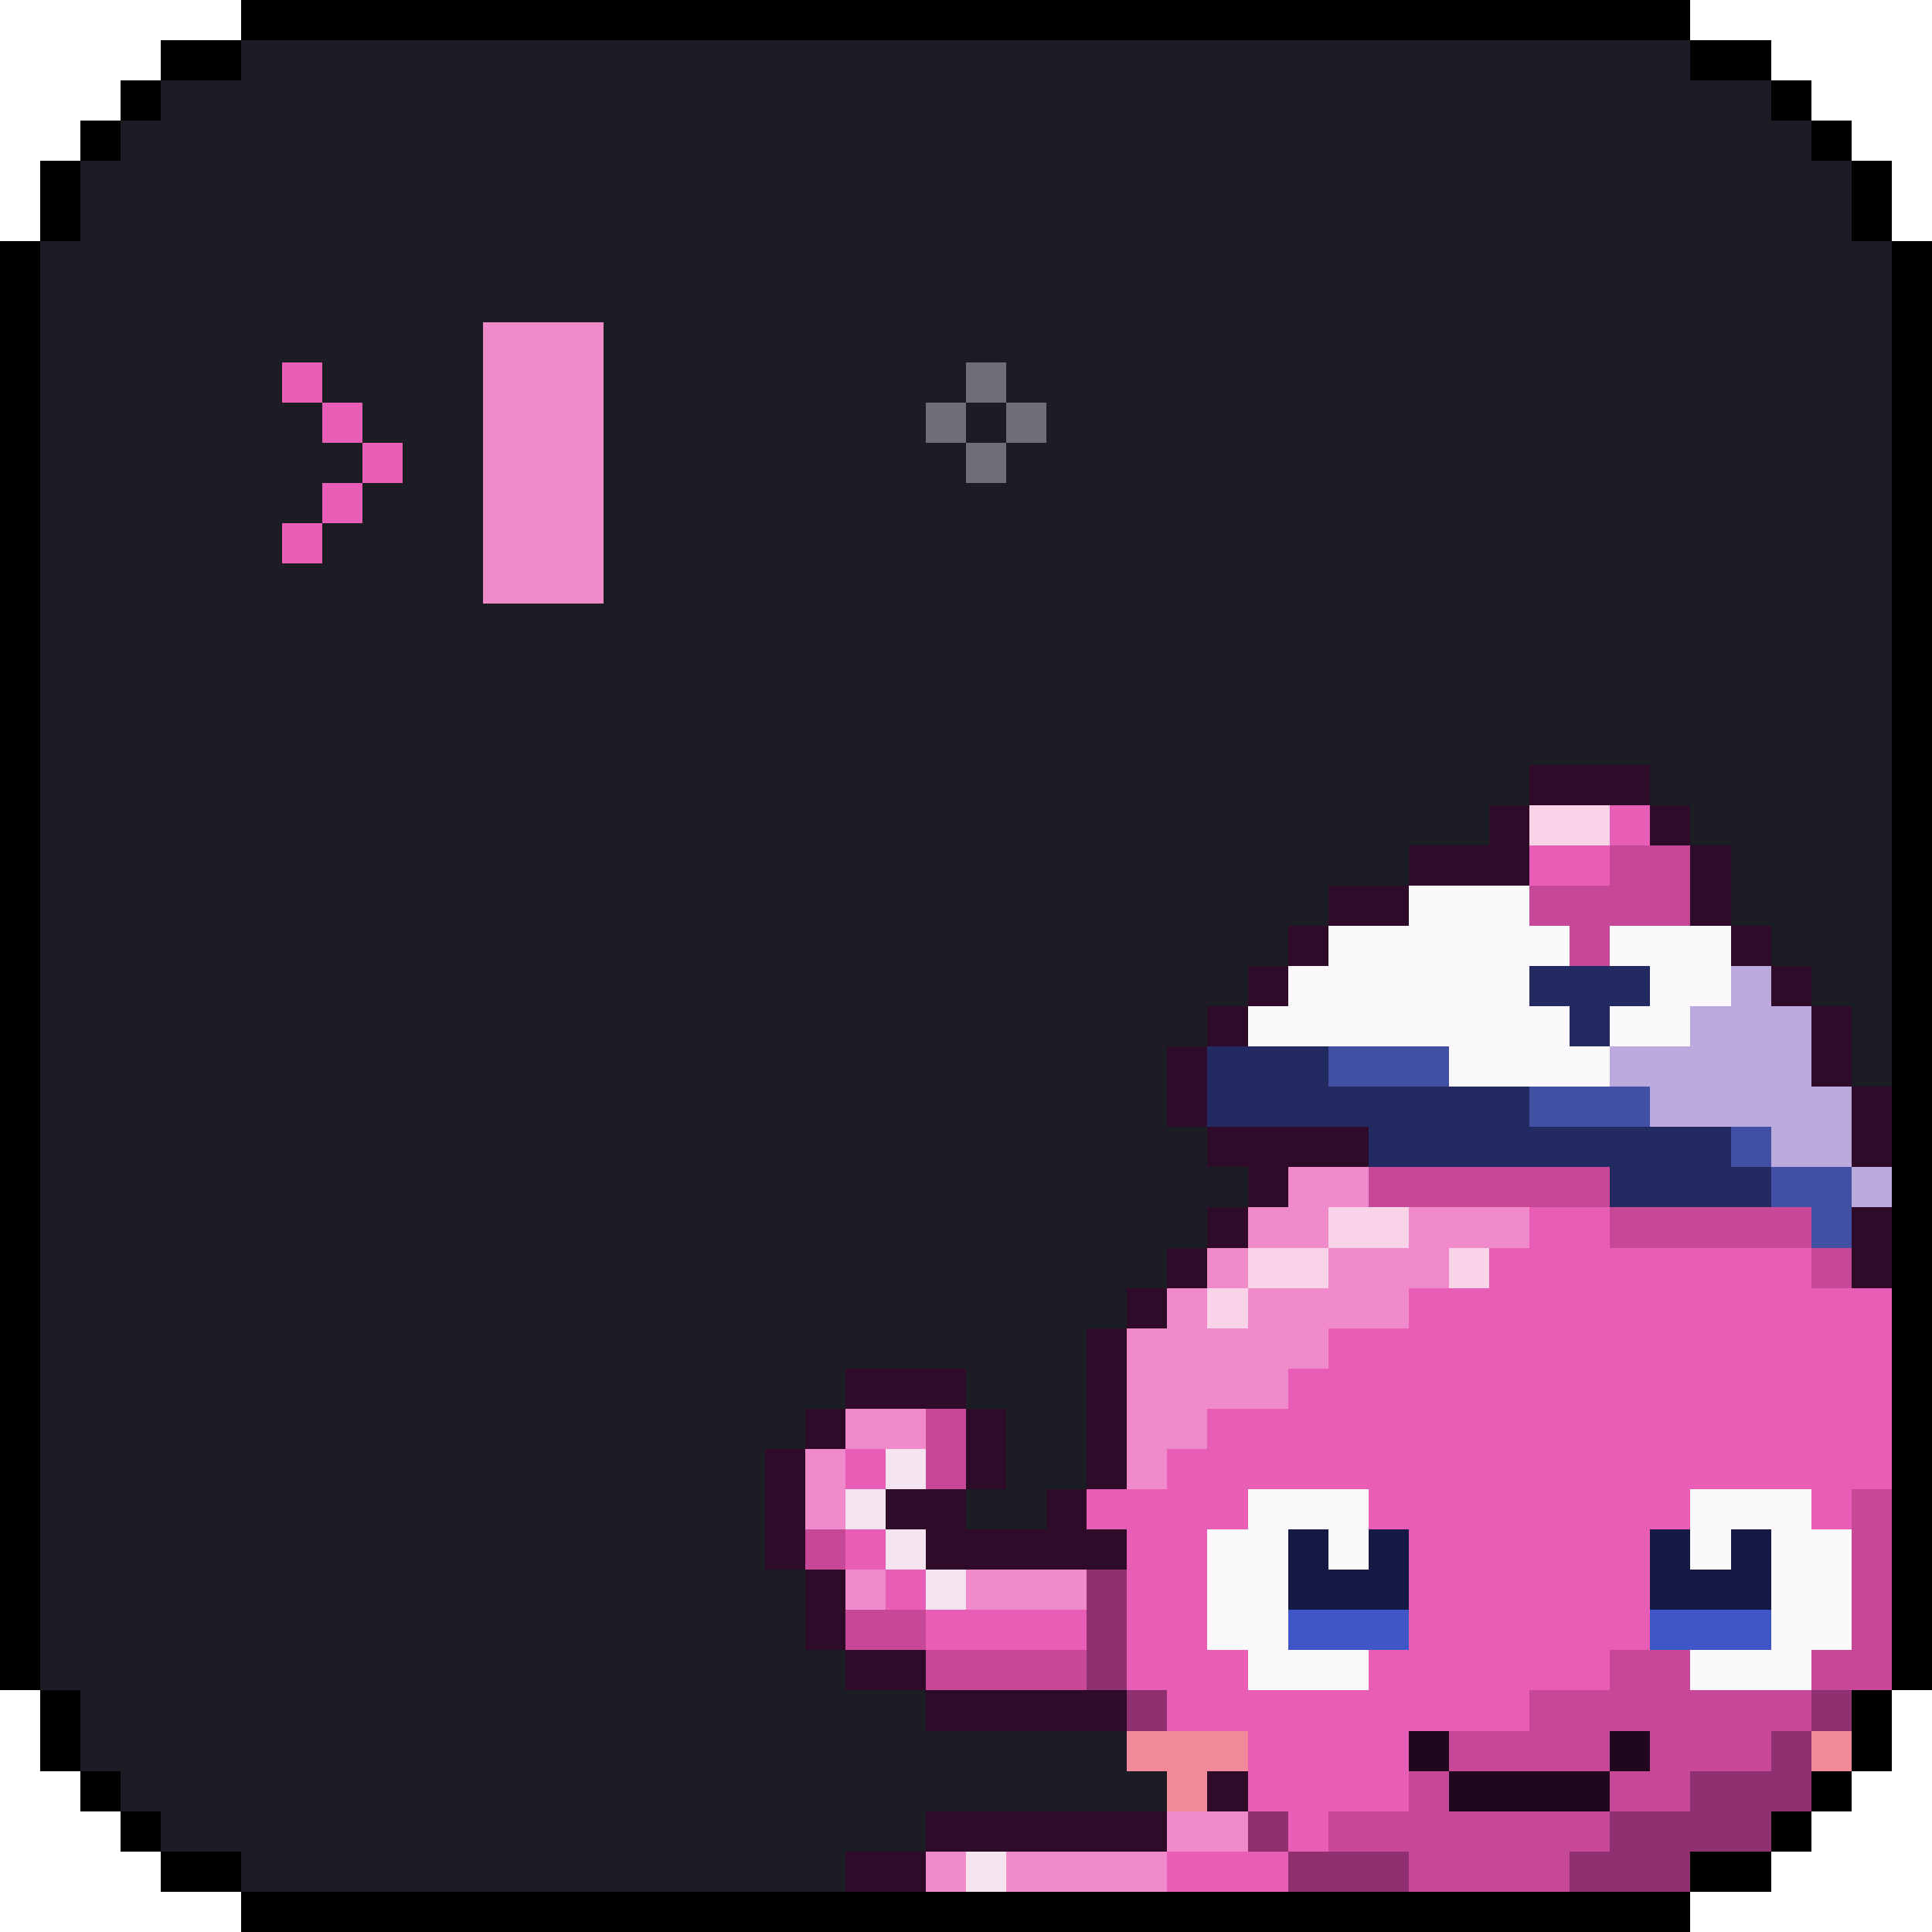
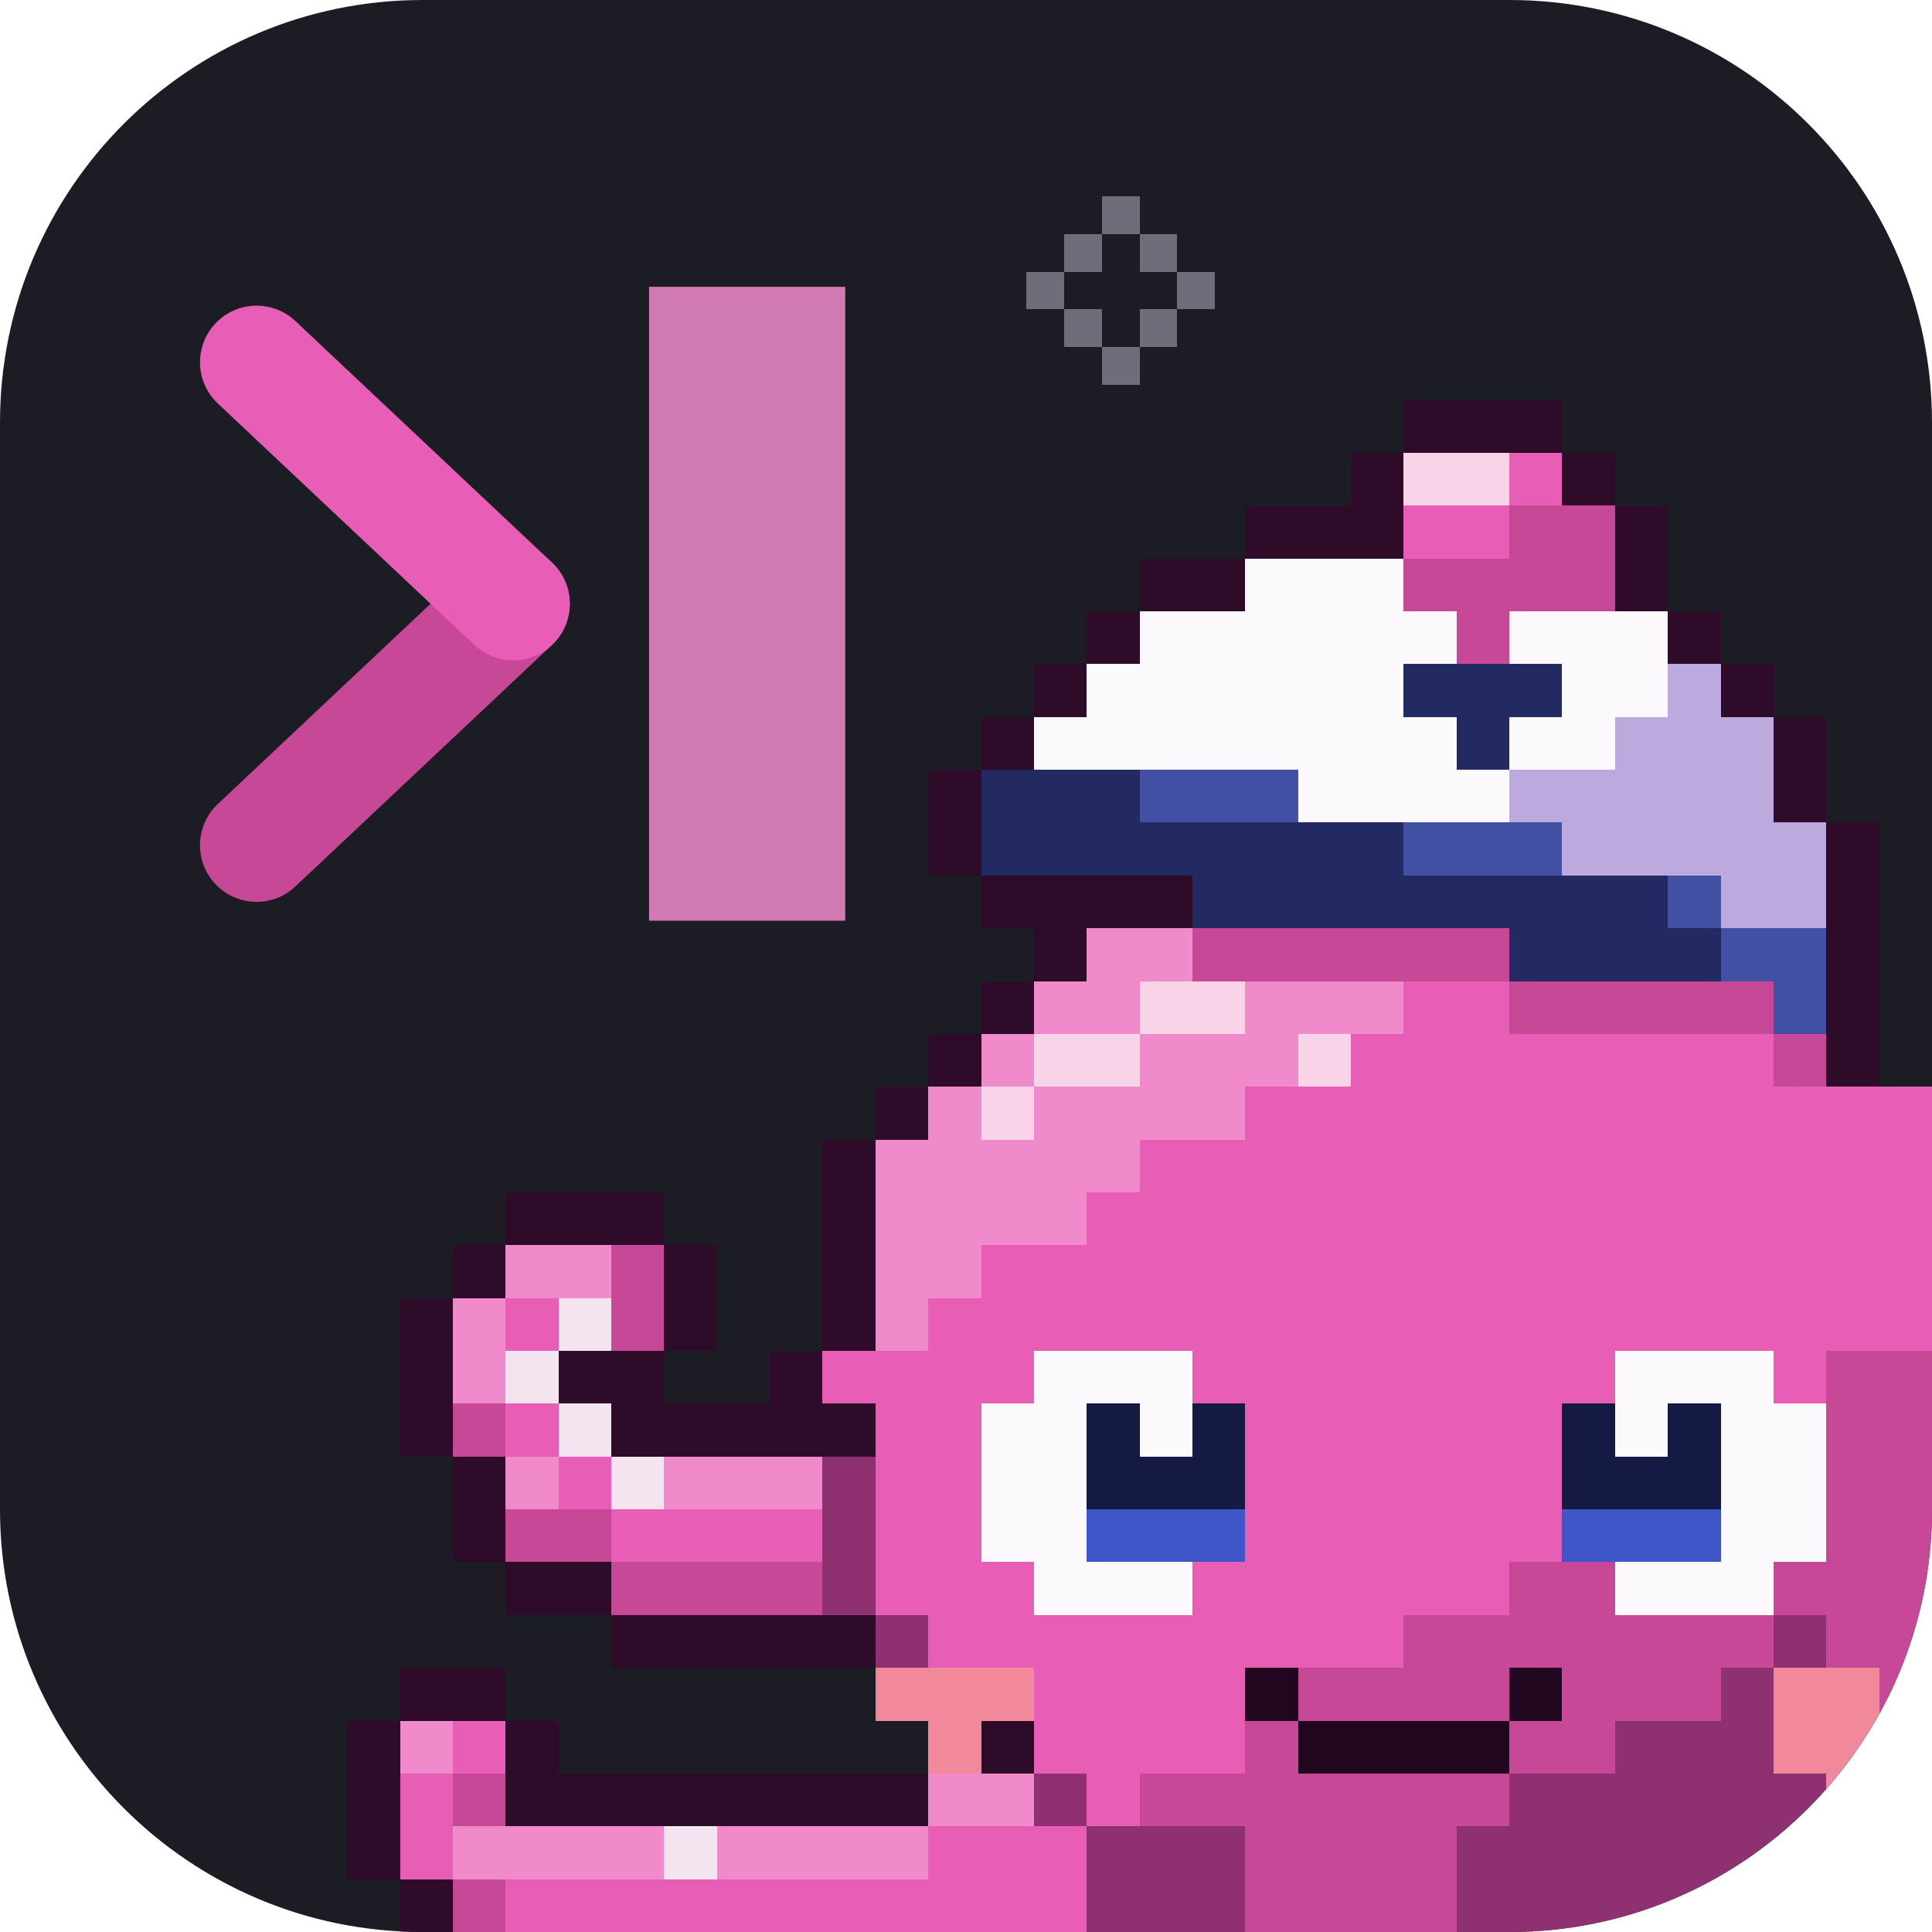
- <svg xmlns="http://www.w3.org/2000/svg" viewBox="0 0 48 48" shape-rendering="crispEdges">
-   <path d="M6 0h36v1h-36zM4 1h2v1h-2zM42 1h2v1h-2zM3 2h1v1h-1zM44 2h1v1h-1zM2 3h1v1h-1zM45 3h1v1h-1zM1 4h1v1h-1zM46 4h1v1h-1zM1 5h1v1h-1zM46 5h1v1h-1zM0 6h1v1h-1zM47 6h1v1h-1zM0 7h1v1h-1zM47 7h1v1h-1zM0 8h1v1h-1zM47 8h1v1h-1zM0 9h1v1h-1zM47 9h1v1h-1zM0 10h1v1h-1zM47 10h1v1h-1zM0 11h1v1h-1zM47 11h1v1h-1zM0 12h1v1h-1zM47 12h1v1h-1zM0 13h1v1h-1zM47 13h1v1h-1zM0 14h1v1h-1zM47 14h1v1h-1zM0 15h1v1h-1zM47 15h1v1h-1zM0 16h1v1h-1zM47 16h1v1h-1zM0 17h1v1h-1zM47 17h1v1h-1zM0 18h1v1h-1zM47 18h1v1h-1zM0 19h1v1h-1zM47 19h1v1h-1zM0 20h1v1h-1zM47 20h1v1h-1zM0 21h1v1h-1zM47 21h1v1h-1zM0 22h1v1h-1zM47 22h1v1h-1zM0 23h1v1h-1zM47 23h1v1h-1zM0 24h1v1h-1zM47 24h1v1h-1zM0 25h1v1h-1zM47 25h1v1h-1zM0 26h1v1h-1zM47 26h1v1h-1zM0 27h1v1h-1zM47 27h1v1h-1zM0 28h1v1h-1zM47 28h1v1h-1zM0 29h1v1h-1zM47 29h1v1h-1zM0 30h1v1h-1zM47 30h1v1h-1zM0 31h1v1h-1zM47 31h1v1h-1zM0 32h1v1h-1zM47 32h1v1h-1zM0 33h1v1h-1zM47 33h1v1h-1zM0 34h1v1h-1zM47 34h1v1h-1zM0 35h1v1h-1zM47 35h1v1h-1zM0 36h1v1h-1zM47 36h1v1h-1zM0 37h1v1h-1zM47 37h1v1h-1zM0 38h1v1h-1zM47 38h1v1h-1zM0 39h1v1h-1zM47 39h1v1h-1zM0 40h1v1h-1zM47 40h1v1h-1zM0 41h1v1h-1zM47 41h1v1h-1zM1 42h1v1h-1zM46 42h1v1h-1zM1 43h1v1h-1zM46 43h1v1h-1zM2 44h1v1h-1zM45 44h1v1h-1zM3 45h1v1h-1zM44 45h1v1h-1zM4 46h2v1h-2zM42 46h2v1h-2zM6 47h36v1h-36z" fill="#000000" />
-   <path d="M6 1h36v1h-36zM4 2h40v1h-40zM3 3h42v1h-42zM2 4h44v1h-44zM2 5h44v1h-44zM1 6h46v1h-46zM1 7h46v1h-46zM1 8h11v1h-11zM15 8h32v1h-32zM1 9h6v1h-6zM8 9h4v1h-4zM15 9h9v1h-9zM25 9h22v1h-22zM1 10h7v1h-7zM9 10h3v1h-3zM15 10h8v1h-8zM24 10h1v1h-1zM26 10h21v1h-21zM1 11h8v1h-8zM10 11h2v1h-2zM15 11h9v1h-9zM25 11h22v1h-22zM1 12h7v1h-7zM9 12h3v1h-3zM15 12h32v1h-32zM1 13h6v1h-6zM8 13h4v1h-4zM15 13h32v1h-32zM1 14h11v1h-11zM15 14h32v1h-32zM1 15h46v1h-46zM1 16h46v1h-46zM1 17h46v1h-46zM1 18h46v1h-46zM1 19h37v1h-37zM41 19h6v1h-6zM1 20h36v1h-36zM42 20h5v1h-5zM1 21h34v1h-34zM43 21h4v1h-4zM1 22h32v1h-32zM43 22h4v1h-4zM1 23h31v1h-31zM44 23h3v1h-3zM1 24h30v1h-30zM45 24h2v1h-2zM1 25h29v1h-29zM46 25h1v1h-1zM1 26h28v1h-28zM46 26h1v1h-1zM1 27h28v1h-28zM1 28h29v1h-29zM1 29h30v1h-30zM1 30h29v1h-29zM1 31h28v1h-28zM1 32h27v1h-27zM1 33h26v1h-26zM1 34h20v1h-20zM24 34h3v1h-3zM1 35h19v1h-19zM25 35h2v1h-2zM1 36h18v1h-18zM25 36h2v1h-2zM1 37h18v1h-18zM24 37h2v1h-2zM1 38h18v1h-18zM1 39h19v1h-19zM1 40h19v1h-19zM1 41h20v1h-20zM2 42h21v1h-21zM2 43h26v1h-26zM3 44h26v1h-26zM4 45h19v1h-19zM6 46h15v1h-15z" fill="#1C1C24" />
-   <path d="M12 8h3v1h-3zM12 9h3v1h-3zM12 10h3v1h-3zM12 11h3v1h-3zM12 12h3v1h-3zM12 13h3v1h-3zM12 14h3v1h-3zM32 29h2v1h-2zM31 30h2v1h-2zM35 30h3v1h-3zM30 31h1v1h-1zM33 31h3v1h-3zM29 32h1v1h-1zM31 32h4v1h-4zM28 33h5v1h-5zM28 34h4v1h-4zM21 35h2v1h-2zM28 35h2v1h-2zM20 36h1v1h-1zM28 36h1v1h-1zM20 37h1v1h-1zM21 39h1v1h-1zM24 39h3v1h-3zM29 45h2v1h-2zM23 46h1v1h-1zM25 46h4v1h-4z" fill="#F08ACB" />
-   <path d="M7 9h1v1h-1zM8 10h1v1h-1zM9 11h1v1h-1zM8 12h1v1h-1zM7 13h1v1h-1zM40 20h1v1h-1zM38 21h2v1h-2zM38 30h2v1h-2zM37 31h8v1h-8zM35 32h12v1h-12zM33 33h14v1h-14zM32 34h15v1h-15zM30 35h17v1h-17zM21 36h1v1h-1zM29 36h18v1h-18zM27 37h4v1h-4zM34 37h8v1h-8zM45 37h1v1h-1zM21 38h1v1h-1zM28 38h2v1h-2zM35 38h6v1h-6zM22 39h1v1h-1zM28 39h2v1h-2zM35 39h6v1h-6zM23 40h4v1h-4zM28 40h2v1h-2zM35 40h6v1h-6zM28 41h3v1h-3zM34 41h6v1h-6zM29 42h9v1h-9zM31 43h4v1h-4zM31 44h4v1h-4zM32 45h1v1h-1zM29 46h3v1h-3z" fill="#E85EB6" />
-   <path d="M24 9h1v1h-1zM23 10h1v1h-1zM25 10h1v1h-1zM24 11h1v1h-1z" fill="#6E6E7A" />
-   <path d="M38 19h3v1h-3zM37 20h1v1h-1zM41 20h1v1h-1zM35 21h3v1h-3zM42 21h1v1h-1zM33 22h2v1h-2zM42 22h1v1h-1zM32 23h1v1h-1zM43 23h1v1h-1zM31 24h1v1h-1zM44 24h1v1h-1zM30 25h1v1h-1zM45 25h1v1h-1zM29 26h1v1h-1zM45 26h1v1h-1zM29 27h1v1h-1zM46 27h1v1h-1zM30 28h4v1h-4zM46 28h1v1h-1zM31 29h1v1h-1zM30 30h1v1h-1zM46 30h1v1h-1zM29 31h1v1h-1zM46 31h1v1h-1zM28 32h1v1h-1zM27 33h1v1h-1zM21 34h3v1h-3zM27 34h1v1h-1zM20 35h1v1h-1zM24 35h1v1h-1zM27 35h1v1h-1zM19 36h1v1h-1zM24 36h1v1h-1zM27 36h1v1h-1zM19 37h1v1h-1zM22 37h2v1h-2zM26 37h1v1h-1zM19 38h1v1h-1zM23 38h5v1h-5zM20 39h1v1h-1zM20 40h1v1h-1zM21 41h2v1h-2zM23 42h5v1h-5zM30 44h1v1h-1zM23 45h6v1h-6zM21 46h2v1h-2z" fill="#2E0B29" />
-   <path d="M38 20h2v1h-2zM33 30h2v1h-2zM31 31h2v1h-2zM36 31h1v1h-1zM30 32h1v1h-1z" fill="#F9D3E8" />
-   <path d="M40 21h2v1h-2zM38 22h4v1h-4zM39 23h1v1h-1zM34 29h6v1h-6zM40 30h5v1h-5zM45 31h1v1h-1zM23 35h1v1h-1zM23 36h1v1h-1zM46 37h1v1h-1zM20 38h1v1h-1zM46 38h1v1h-1zM46 39h1v1h-1zM21 40h2v1h-2zM46 40h1v1h-1zM23 41h4v1h-4zM40 41h2v1h-2zM45 41h2v1h-2zM38 42h7v1h-7zM36 43h4v1h-4zM41 43h3v1h-3zM35 44h1v1h-1zM40 44h2v1h-2zM33 45h7v1h-7zM35 46h4v1h-4z" fill="#C84898" />
-   <path d="M35 22h3v1h-3zM33 23h6v1h-6zM40 23h3v1h-3zM32 24h6v1h-6zM41 24h2v1h-2zM31 25h8v1h-8zM40 25h2v1h-2zM36 26h4v1h-4zM31 37h3v1h-3zM42 37h3v1h-3zM30 38h2v1h-2zM33 38h1v1h-1zM42 38h1v1h-1zM44 38h2v1h-2zM30 39h2v1h-2zM44 39h2v1h-2zM30 40h2v1h-2zM44 40h2v1h-2zM31 41h3v1h-3zM42 41h3v1h-3z" fill="#FBF9FB" />
-   <path d="M38 24h3v1h-3zM39 25h1v1h-1zM30 26h3v1h-3zM30 27h8v1h-8zM34 28h9v1h-9zM40 29h4v1h-4z" fill="#232A62" />
-   <path d="M43 24h1v1h-1zM42 25h3v1h-3zM40 26h5v1h-5zM41 27h5v1h-5zM44 28h2v1h-2zM46 29h1v1h-1z" fill="#BCA9DE" />
-   <path d="M33 26h3v1h-3zM38 27h3v1h-3zM43 28h1v1h-1zM44 29h2v1h-2zM45 30h1v1h-1z" fill="#4250A4" />
-   <path d="M22 36h1v1h-1zM21 37h1v1h-1zM22 38h1v1h-1zM23 39h1v1h-1zM24 46h1v1h-1z" fill="#F4E4F0" />
-   <path d="M32 38h1v1h-1zM34 38h1v1h-1zM41 38h1v1h-1zM43 38h1v1h-1zM32 39h3v1h-3zM41 39h3v1h-3z" fill="#141A44" />
-   <path d="M27 39h1v1h-1zM27 40h1v1h-1zM27 41h1v1h-1zM28 42h1v1h-1zM45 42h1v1h-1zM44 43h1v1h-1zM42 44h3v1h-3zM31 45h1v1h-1zM40 45h4v1h-4zM32 46h3v1h-3zM39 46h3v1h-3z" fill="#8F3170" />
-   <path d="M32 40h3v1h-3zM41 40h3v1h-3z" fill="#3F56C8" />
-   <path d="M28 43h3v1h-3zM45 43h1v1h-1zM29 44h1v1h-1z" fill="#F2899A" />
-   <path d="M35 43h1v1h-1zM40 43h1v1h-1zM36 44h4v1h-4z" fill="#20061F" />
+ <svg xmlns="http://www.w3.org/2000/svg" viewBox="0 0 256 256">
+   <clipPath id="tile">
+     <rect width="256" height="256" rx="56" />
+   </clipPath>
+   <rect width="256" height="256" rx="56" fill="#1C1C24" />
+   <path d="M68 80L34 112" fill="none" stroke="#C84898" stroke-width="15" stroke-linecap="round" />
+   <path d="M34 48L68 80" fill="none" stroke="#E85EB6" stroke-width="15" stroke-linecap="round" />
+   <rect x="86" y="38" width="26" height="84" fill="#F08ACB" fill-opacity="0.85" />
+   <path d="M146 26h5v5h-5zM141 31h5v5h-5zM151 31h5v5h-5zM136 36h5v5h-5zM156 36h5v5h-5zM141 41h5v5h-5zM151 41h5v5h-5zM146 46h5v5h-5z" fill="#6E6E7A" shape-rendering="crispEdges" />
+   <g clip-path="url(#tile)" shape-rendering="crispEdges">
+     <path d="M186 53h21v7h-21zM179 60h7v7h-7zM207 60h7v7h-7zM165 67h21v7h-21zM214 67h7v7h-7zM151 74h14v7h-14zM214 74h7v7h-7zM144 81h7v7h-7zM221 81h7v7h-7zM137 88h7v7h-7zM228 88h7v7h-7zM130 95h7v7h-7zM235 95h7v7h-7zM123 102h7v7h-7zM235 102h7v7h-7zM123 109h7v7h-7zM242 109h7v7h-7zM130 116h28v7h-28zM242 116h7v7h-7zM137 123h7v7h-7zM242 123h7v7h-7zM130 130h7v7h-7zM242 130h7v7h-7zM123 137h7v7h-7zM242 137h7v7h-7zM116 144h7v7h-7zM109 151h7v7h-7zM67 158h21v7h-21zM109 158h7v7h-7zM60 165h7v7h-7zM88 165h7v7h-7zM109 165h7v7h-7zM53 172h7v7h-7zM88 172h7v7h-7zM109 172h7v7h-7zM53 179h7v7h-7zM74 179h14v7h-14zM102 179h7v7h-7zM53 186h7v7h-7zM81 186h35v7h-35zM60 193h7v7h-7zM60 200h7v7h-7zM67 207h14v7h-14zM81 214h35v7h-35zM53 221h14v7h-14zM46 228h7v7h-7zM67 228h7v7h-7zM130 228h7v7h-7zM46 235h7v7h-7zM67 235h56v7h-56zM46 242h7v7h-7zM53 249h7v7h-7z" fill="#2E0B29" />
+     <path d="M186 60h14v7h-14zM151 130h14v7h-14zM137 137h14v7h-14zM172 137h7v7h-7zM130 144h7v7h-7z" fill="#F9D3E8" />
+     <path d="M200 60h7v7h-7zM186 67h14v7h-14zM186 130h14v7h-14zM179 137h56v7h-56zM165 144h91v7h-91zM151 151h105v7h-105zM144 158h112v7h-112zM130 165h126v7h-126zM67 172h7v7h-7zM123 172h133v7h-133zM109 179h28v7h-28zM158 179h56v7h-56zM235 179h7v7h-7zM67 186h7v7h-7zM116 186h14v7h-14zM165 186h42v7h-42zM74 193h7v7h-7zM116 193h14v7h-14zM165 193h42v7h-42zM81 200h28v7h-28zM116 200h14v7h-14zM165 200h42v7h-42zM116 207h21v7h-21zM158 207h42v7h-42zM123 214h63v7h-63zM137 221h28v7h-28zM60 228h7v7h-7zM137 228h28v7h-28zM53 235h7v7h-7zM144 235h7v7h-7zM53 242h7v7h-7zM123 242h21v7h-21zM67 249h77v7h-77z" fill="#E85EB6" />
+     <path d="M200 67h14v7h-14zM186 74h28v7h-28zM193 81h7v7h-7zM158 123h42v7h-42zM200 130h35v7h-35zM235 137h7v7h-7zM81 165h7v7h-7zM81 172h7v7h-7zM242 179h14v7h-14zM60 186h7v7h-7zM242 186h14v7h-14zM242 193h14v7h-14zM67 200h14v7h-14zM242 200h14v7h-14zM81 207h28v7h-28zM200 207h14v7h-14zM235 207h21v7h-21zM186 214h49v7h-49zM242 214h14v7h-14zM172 221h28v7h-28zM207 221h21v7h-21zM249 221h7v7h-7zM165 228h7v7h-7zM200 228h14v7h-14zM60 235h7v7h-7zM151 235h49v7h-49zM165 242h28v7h-28zM60 249h7v7h-7zM165 249h28v7h-28z" fill="#C84898" />
+     <path d="M165 74h21v7h-21zM151 81h42v7h-42zM200 81h21v7h-21zM144 88h42v7h-42zM207 88h14v7h-14zM137 95h56v7h-56zM200 95h14v7h-14zM172 102h28v7h-28zM137 179h21v7h-21zM214 179h21v7h-21zM130 186h14v7h-14zM151 186h7v7h-7zM214 186h7v7h-7zM228 186h14v7h-14zM130 193h14v7h-14zM228 193h14v7h-14zM130 200h14v7h-14zM228 200h14v7h-14zM137 207h21v7h-21zM214 207h21v7h-21z" fill="#FBF9FB" />
+     <path d="M186 88h21v7h-21zM193 95h7v7h-7zM130 102h21v7h-21zM130 109h56v7h-56zM158 116h63v7h-63zM200 123h28v7h-28z" fill="#232A62" />
+     <path d="M221 88h7v7h-7zM214 95h21v7h-21zM200 102h35v7h-35zM207 109h35v7h-35zM228 116h14v7h-14z" fill="#BCA9DE" />
+     <path d="M151 102h21v7h-21zM186 109h21v7h-21zM221 116h7v7h-7zM228 123h14v7h-14zM235 130h7v7h-7z" fill="#4250A4" />
+     <path d="M144 123h14v7h-14zM137 130h14v7h-14zM165 130h21v7h-21zM130 137h7v7h-7zM151 137h21v7h-21zM123 144h7v7h-7zM137 144h28v7h-28zM116 151h35v7h-35zM116 158h28v7h-28zM67 165h14v7h-14zM116 165h14v7h-14zM60 172h7v7h-7zM116 172h7v7h-7zM60 179h7v7h-7zM67 193h7v7h-7zM88 193h21v7h-21zM53 228h7v7h-7zM123 235h14v7h-14zM60 242h28v7h-28zM95 242h28v7h-28z" fill="#F08ACB" />
+     <path d="M74 172h7v7h-7zM67 179h7v7h-7zM74 186h7v7h-7zM81 193h7v7h-7zM88 242h7v7h-7z" fill="#F4E4F0" />
+     <path d="M144 186h7v7h-7zM158 186h7v7h-7zM207 186h7v7h-7zM221 186h7v7h-7zM144 193h21v7h-21zM207 193h21v7h-21z" fill="#141A44" />
+     <path d="M109 193h7v7h-7zM109 200h7v7h-7zM109 207h7v7h-7zM116 214h7v7h-7zM235 214h7v7h-7zM228 221h7v7h-7zM214 228h21v7h-21zM137 235h7v7h-7zM200 235h42v7h-42zM144 242h21v7h-21zM193 242h56v7h-56zM144 249h21v7h-21zM193 249h63v7h-63z" fill="#8F3170" />
+     <path d="M144 200h21v7h-21zM207 200h21v7h-21z" fill="#3F56C8" />
+     <path d="M116 221h21v7h-21zM235 221h14v7h-14zM123 228h7v7h-7zM235 228h21v7h-21zM242 235h14v7h-14zM249 242h7v7h-7z" fill="#F2899A" />
+     <path d="M165 221h7v7h-7zM200 221h7v7h-7zM172 228h28v7h-28z" fill="#20061F" />
+   </g>
</svg>
